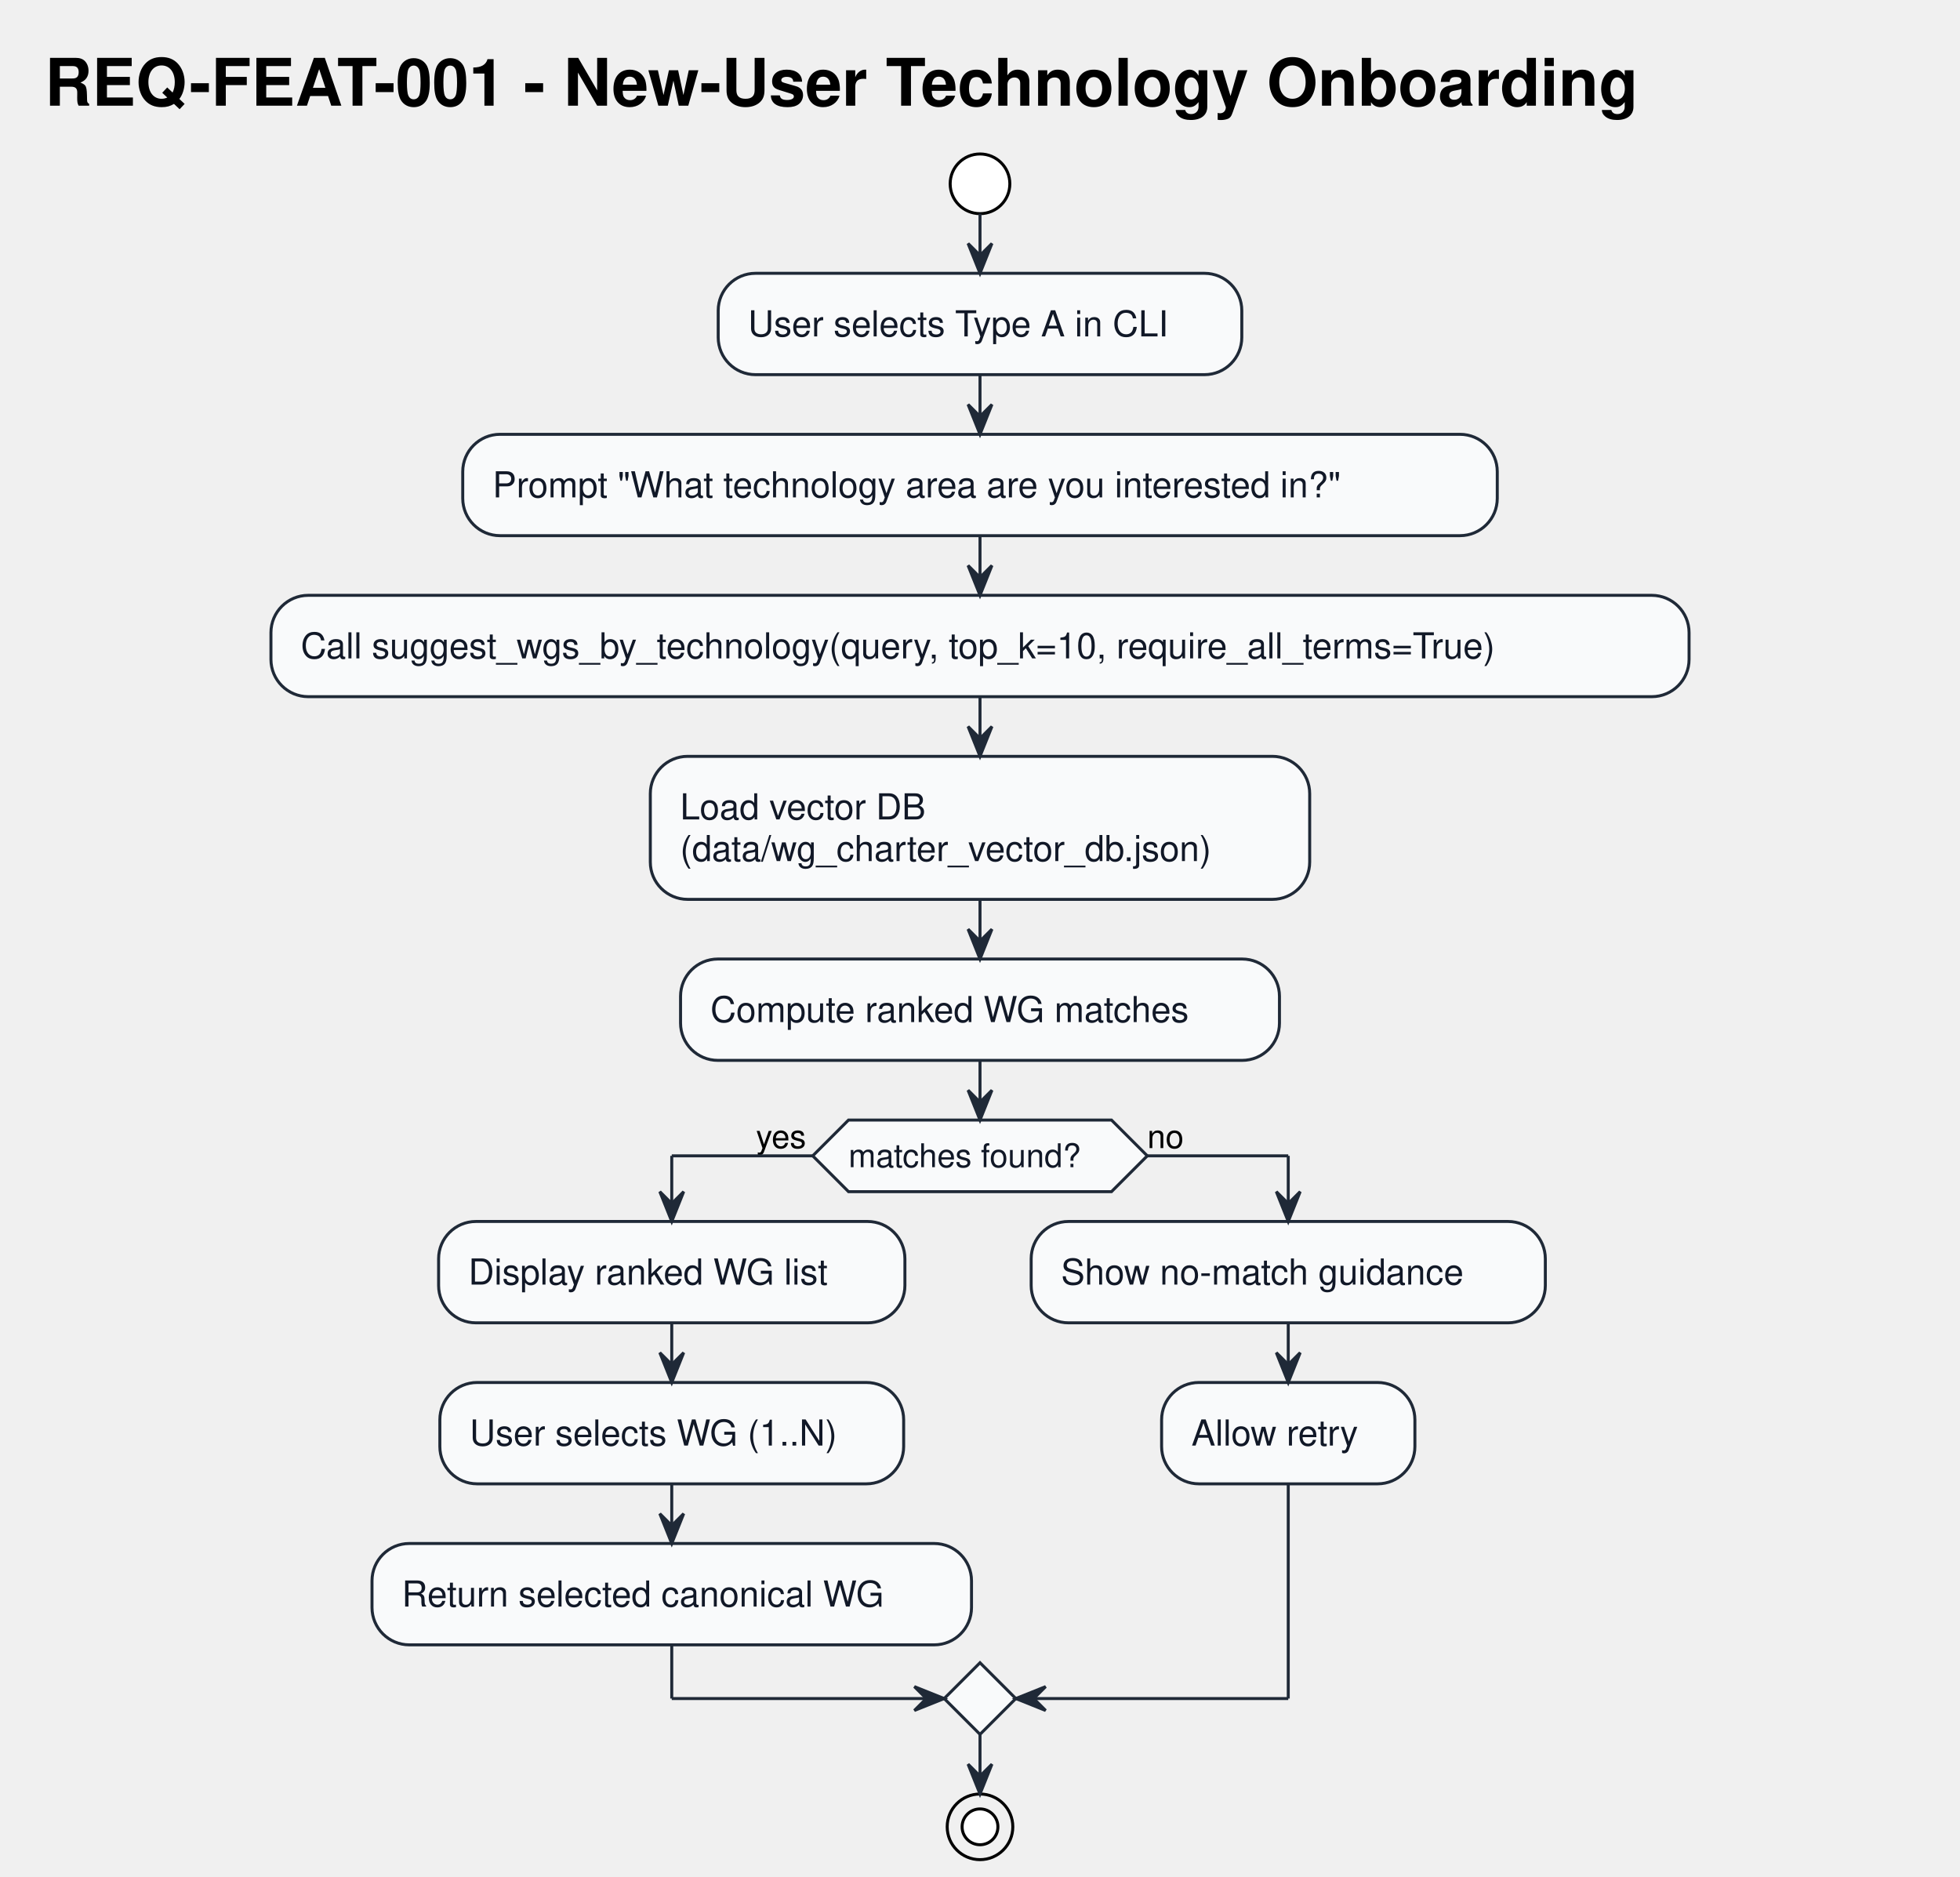
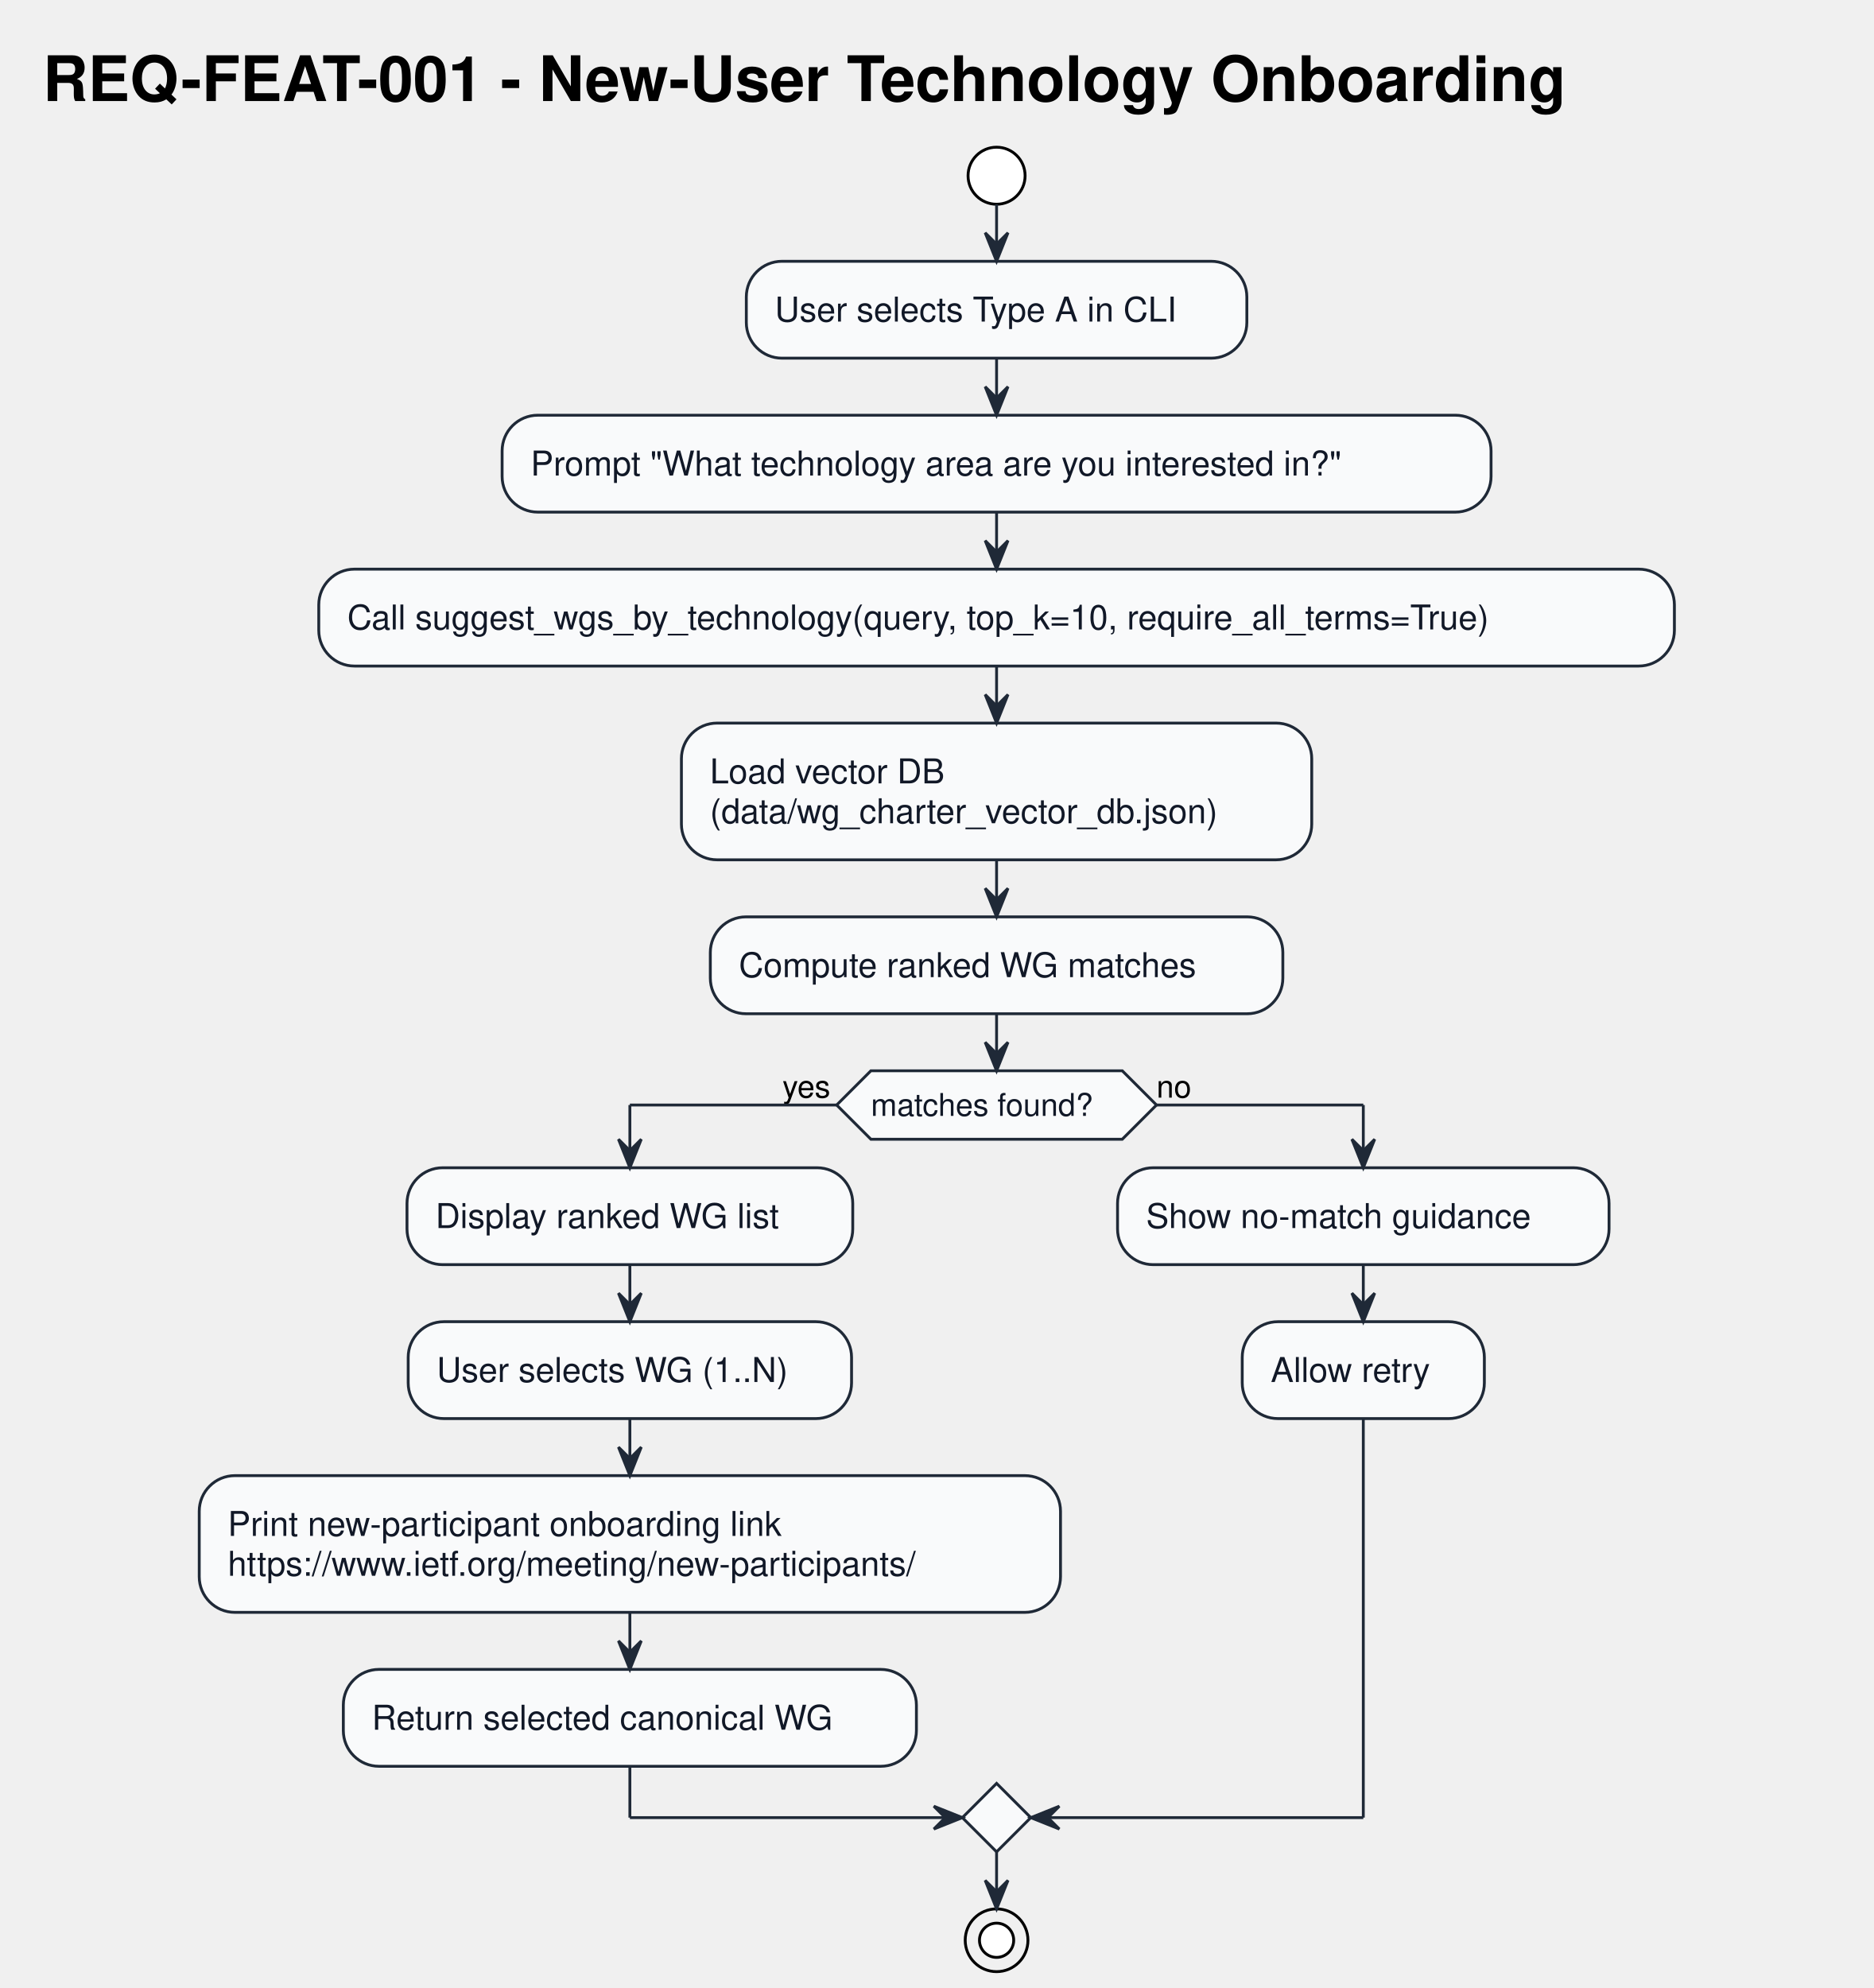
- <svg xmlns="http://www.w3.org/2000/svg" contentStyleType="text/css" data-diagram-type="ACTIVITY" height="629px" preserveAspectRatio="none" style="width:657px;height:629px;background:#FFFFFF;" version="1.1" viewBox="0 0 657 629" width="657px" zoomAndPan="magnify">
+ <svg xmlns="http://www.w3.org/2000/svg" contentStyleType="text/css" data-diagram-type="ACTIVITY" height="697px" preserveAspectRatio="none" style="width:657px;height:697px;background:#FFFFFF;" version="1.1" viewBox="0 0 657 697" width="657px" zoomAndPan="magnify">
  <defs />
  <g>
    <g class="title" data-source-line="10">
      <text fill="#000000" font-family="Helvetica" font-size="22" font-weight="bold" lengthAdjust="spacing" textLength="624.003" x="15" y="35.421">REQ-FEAT-001 - New-User Technology Onboarding</text>
    </g>
-     <ellipse cx="328.502" cy="61.609" fill="#FFFFFF" rx="10" ry="10" style="stroke:#000000;stroke-width:1;" />
-     <rect fill="#F9FAFB" height="33.969" rx="12.5" ry="12.5" style="stroke:#1F2937;stroke-width:1;" width="175.514" x="240.745" y="91.609" />
-     <text fill="#111827" font-family="Helvetica" font-size="12" lengthAdjust="spacing" textLength="155.514" x="250.745" y="112.748">User selects Type A in CLI</text>
-     <rect fill="#F9FAFB" height="33.969" rx="12.5" ry="12.5" style="stroke:#1F2937;stroke-width:1;" width="346.777" x="155.113" y="145.578" />
-     <text fill="#111827" font-family="Helvetica" font-size="12" lengthAdjust="spacing" textLength="326.777" x="165.113" y="166.717">Prompt "What technology area are you interested in?"</text>
-     <rect fill="#F9FAFB" height="33.969" rx="12.5" ry="12.5" style="stroke:#1F2937;stroke-width:1;" width="475.361" x="90.821" y="199.547" />
-     <text fill="#111827" font-family="Helvetica" font-size="12" lengthAdjust="spacing" textLength="455.361" x="100.821" y="220.685">Call suggest_wgs_by_technology(query, top_k=10, require_all_terms=True)</text>
-     <rect fill="#F9FAFB" height="47.938" rx="12.5" ry="12.5" style="stroke:#1F2937;stroke-width:1;" width="221.023" x="217.99" y="253.516" />
-     <text fill="#111827" font-family="Helvetica" font-size="12" lengthAdjust="spacing" textLength="92.162" x="227.99" y="274.654">Load vector DB</text>
-     <text fill="#111827" font-family="Helvetica" font-size="12" lengthAdjust="spacing" textLength="201.023" x="227.99" y="288.623">(data/wg_charter_vector_db.json)</text>
-     <rect fill="#F9FAFB" height="33.969" rx="12.5" ry="12.5" style="stroke:#1F2937;stroke-width:1;" width="200.756" x="228.124" y="321.453" />
-     <text fill="#111827" font-family="Helvetica" font-size="12" lengthAdjust="spacing" textLength="180.756" x="238.124" y="342.592">Compute ranked WG matches</text>
-     <polygon fill="#F9FAFB" points="284.426,375.422,372.577,375.422,384.577,387.422,372.577,399.422,284.426,399.422,272.426,387.422,284.426,375.422" style="stroke:#1F2937;stroke-width:1;" />
-     <text fill="#111827" font-family="Helvetica" font-size="11" lengthAdjust="spacing" textLength="88.15" x="284.426" y="391.23">matches found?</text>
-     <text fill="#000000" font-family="Helvetica" font-size="11" lengthAdjust="spacing" textLength="19.008" x="253.418" y="384.828">yes</text>
-     <text fill="#000000" font-family="Helvetica" font-size="11" lengthAdjust="spacing" textLength="13.702" x="384.577" y="384.828">no</text>
-     <rect fill="#F9FAFB" height="33.969" rx="12.5" ry="12.5" style="stroke:#1F2937;stroke-width:1;" width="156.307" x="147.022" y="409.422" />
-     <text fill="#111827" font-family="Helvetica" font-size="12" lengthAdjust="spacing" textLength="136.307" x="157.022" y="430.56">Display ranked WG list</text>
-     <rect fill="#F9FAFB" height="33.969" rx="12.5" ry="12.5" style="stroke:#1F2937;stroke-width:1;" width="155.469" x="147.441" y="463.391" />
-     <text fill="#111827" font-family="Helvetica" font-size="12" lengthAdjust="spacing" textLength="135.469" x="157.441" y="484.529">User selects WG (1..N)</text>
-     <rect fill="#F9FAFB" height="33.969" rx="12.5" ry="12.5" style="stroke:#1F2937;stroke-width:1;" width="200.955" x="124.698" y="517.359" />
-     <text fill="#111827" font-family="Helvetica" font-size="12" lengthAdjust="spacing" textLength="180.955" x="134.698" y="538.498">Return selected canonical WG</text>
-     <rect fill="#F9FAFB" height="33.969" rx="12.5" ry="12.5" style="stroke:#1F2937;stroke-width:1;" width="172.35" x="345.653" y="409.422" />
-     <text fill="#111827" font-family="Helvetica" font-size="12" lengthAdjust="spacing" textLength="152.35" x="355.653" y="430.56">Show no-match guidance</text>
-     <rect fill="#F9FAFB" height="33.969" rx="12.5" ry="12.5" style="stroke:#1F2937;stroke-width:1;" width="84.904" x="389.375" y="463.391" />
-     <text fill="#111827" font-family="Helvetica" font-size="12" lengthAdjust="spacing" textLength="64.904" x="399.375" y="484.529">Allow retry</text>
-     <polygon fill="#F9FAFB" points="328.502,557.328,340.502,569.328,328.502,581.328,316.502,569.328,328.502,557.328" style="stroke:#1F2937;stroke-width:1;" />
-     <ellipse cx="328.502" cy="612.328" fill="none" rx="11" ry="11" style="stroke:#000000;stroke-width:1;" />
-     <ellipse cx="328.502" cy="612.328" fill="#FFFFFF" rx="6" ry="6" style="stroke:#000000;stroke-width:1;" />
-     <line style="stroke:#1F2937;stroke-width:1;" x1="328.502" x2="328.502" y1="71.609" y2="91.609" />
-     <polygon fill="#1F2937" points="324.502,81.609,328.502,91.609,332.502,81.609,328.502,85.609" style="stroke:#1F2937;stroke-width:1;" />
-     <line style="stroke:#1F2937;stroke-width:1;" x1="328.502" x2="328.502" y1="125.578" y2="145.578" />
-     <polygon fill="#1F2937" points="324.502,135.578,328.502,145.578,332.502,135.578,328.502,139.578" style="stroke:#1F2937;stroke-width:1;" />
-     <line style="stroke:#1F2937;stroke-width:1;" x1="328.502" x2="328.502" y1="179.547" y2="199.547" />
-     <polygon fill="#1F2937" points="324.502,189.547,328.502,199.547,332.502,189.547,328.502,193.547" style="stroke:#1F2937;stroke-width:1;" />
-     <line style="stroke:#1F2937;stroke-width:1;" x1="328.502" x2="328.502" y1="233.516" y2="253.516" />
-     <polygon fill="#1F2937" points="324.502,243.516,328.502,253.516,332.502,243.516,328.502,247.516" style="stroke:#1F2937;stroke-width:1;" />
-     <line style="stroke:#1F2937;stroke-width:1;" x1="328.502" x2="328.502" y1="301.453" y2="321.453" />
-     <polygon fill="#1F2937" points="324.502,311.453,328.502,321.453,332.502,311.453,328.502,315.453" style="stroke:#1F2937;stroke-width:1;" />
-     <line style="stroke:#1F2937;stroke-width:1;" x1="225.175" x2="225.175" y1="443.391" y2="463.391" />
-     <polygon fill="#1F2937" points="221.175,453.391,225.175,463.391,229.175,453.391,225.175,457.391" style="stroke:#1F2937;stroke-width:1;" />
-     <line style="stroke:#1F2937;stroke-width:1;" x1="225.175" x2="225.175" y1="497.359" y2="517.359" />
-     <polygon fill="#1F2937" points="221.175,507.359,225.175,517.359,229.175,507.359,225.175,511.359" style="stroke:#1F2937;stroke-width:1;" />
-     <line style="stroke:#1F2937;stroke-width:1;" x1="431.828" x2="431.828" y1="443.391" y2="463.391" />
-     <polygon fill="#1F2937" points="427.828,453.391,431.828,463.391,435.828,453.391,431.828,457.391" style="stroke:#1F2937;stroke-width:1;" />
-     <line style="stroke:#1F2937;stroke-width:1;" x1="272.426" x2="225.175" y1="387.422" y2="387.422" />
-     <line style="stroke:#1F2937;stroke-width:1;" x1="225.175" x2="225.175" y1="387.422" y2="409.422" />
-     <polygon fill="#1F2937" points="221.175,399.422,225.175,409.422,229.175,399.422,225.175,403.422" style="stroke:#1F2937;stroke-width:1;" />
-     <line style="stroke:#1F2937;stroke-width:1;" x1="384.577" x2="431.828" y1="387.422" y2="387.422" />
-     <line style="stroke:#1F2937;stroke-width:1;" x1="431.828" x2="431.828" y1="387.422" y2="409.422" />
-     <polygon fill="#1F2937" points="427.828,399.422,431.828,409.422,435.828,399.422,431.828,403.422" style="stroke:#1F2937;stroke-width:1;" />
-     <line style="stroke:#1F2937;stroke-width:1;" x1="225.175" x2="225.175" y1="551.328" y2="569.328" />
-     <line style="stroke:#1F2937;stroke-width:1;" x1="225.175" x2="316.502" y1="569.328" y2="569.328" />
-     <polygon fill="#1F2937" points="306.502,565.328,316.502,569.328,306.502,573.328,310.502,569.328" style="stroke:#1F2937;stroke-width:1;" />
-     <line style="stroke:#1F2937;stroke-width:1;" x1="431.828" x2="431.828" y1="497.359" y2="569.328" />
-     <line style="stroke:#1F2937;stroke-width:1;" x1="431.828" x2="340.502" y1="569.328" y2="569.328" />
-     <polygon fill="#1F2937" points="350.502,565.328,340.502,569.328,350.502,573.328,346.502,569.328" style="stroke:#1F2937;stroke-width:1;" />
-     <line style="stroke:#1F2937;stroke-width:1;" x1="328.502" x2="328.502" y1="355.422" y2="375.422" />
-     <polygon fill="#1F2937" points="324.502,365.422,328.502,375.422,332.502,365.422,328.502,369.422" style="stroke:#1F2937;stroke-width:1;" />
-     <line style="stroke:#1F2937;stroke-width:1;" x1="328.502" x2="328.502" y1="581.328" y2="601.328" />
-     <polygon fill="#1F2937" points="324.502,591.328,328.502,601.328,332.502,591.328,328.502,595.328" style="stroke:#1F2937;stroke-width:1;" />
+     <ellipse cx="349.459" cy="61.609" fill="#FFFFFF" rx="10" ry="10" style="stroke:#000000;stroke-width:1;" />
+     <rect fill="#F9FAFB" height="33.969" rx="12.5" ry="12.5" style="stroke:#1F2937;stroke-width:1;" width="175.514" x="261.702" y="91.609" />
+     <text fill="#111827" font-family="Helvetica" font-size="12" lengthAdjust="spacing" textLength="155.514" x="271.702" y="112.748">User selects Type A in CLI</text>
+     <rect fill="#F9FAFB" height="33.969" rx="12.5" ry="12.5" style="stroke:#1F2937;stroke-width:1;" width="346.777" x="176.071" y="145.578" />
+     <text fill="#111827" font-family="Helvetica" font-size="12" lengthAdjust="spacing" textLength="326.777" x="186.071" y="166.717">Prompt "What technology area are you interested in?"</text>
+     <rect fill="#F9FAFB" height="33.969" rx="12.5" ry="12.5" style="stroke:#1F2937;stroke-width:1;" width="475.361" x="111.779" y="199.547" />
+     <text fill="#111827" font-family="Helvetica" font-size="12" lengthAdjust="spacing" textLength="455.361" x="121.779" y="220.685">Call suggest_wgs_by_technology(query, top_k=10, require_all_terms=True)</text>
+     <rect fill="#F9FAFB" height="47.938" rx="12.5" ry="12.5" style="stroke:#1F2937;stroke-width:1;" width="221.023" x="238.947" y="253.516" />
+     <text fill="#111827" font-family="Helvetica" font-size="12" lengthAdjust="spacing" textLength="92.162" x="248.947" y="274.654">Load vector DB</text>
+     <text fill="#111827" font-family="Helvetica" font-size="12" lengthAdjust="spacing" textLength="201.023" x="248.947" y="288.623">(data/wg_charter_vector_db.json)</text>
+     <rect fill="#F9FAFB" height="33.969" rx="12.5" ry="12.5" style="stroke:#1F2937;stroke-width:1;" width="200.756" x="249.081" y="321.453" />
+     <text fill="#111827" font-family="Helvetica" font-size="12" lengthAdjust="spacing" textLength="180.756" x="259.081" y="342.592">Compute ranked WG matches</text>
+     <polygon fill="#F9FAFB" points="305.384,375.422,393.534,375.422,405.534,387.422,393.534,399.422,305.384,399.422,293.384,387.422,305.384,375.422" style="stroke:#1F2937;stroke-width:1;" />
+     <text fill="#111827" font-family="Helvetica" font-size="11" lengthAdjust="spacing" textLength="88.15" x="305.384" y="391.23">matches found?</text>
+     <text fill="#000000" font-family="Helvetica" font-size="11" lengthAdjust="spacing" textLength="19.008" x="274.376" y="384.828">yes</text>
+     <text fill="#000000" font-family="Helvetica" font-size="11" lengthAdjust="spacing" textLength="13.702" x="405.534" y="384.828">no</text>
+     <rect fill="#F9FAFB" height="33.969" rx="12.5" ry="12.5" style="stroke:#1F2937;stroke-width:1;" width="156.307" x="142.716" y="409.422" />
+     <text fill="#111827" font-family="Helvetica" font-size="12" lengthAdjust="spacing" textLength="136.307" x="152.716" y="430.56">Display ranked WG list</text>
+     <rect fill="#F9FAFB" height="33.969" rx="12.5" ry="12.5" style="stroke:#1F2937;stroke-width:1;" width="155.469" x="143.135" y="463.391" />
+     <text fill="#111827" font-family="Helvetica" font-size="12" lengthAdjust="spacing" textLength="135.469" x="153.135" y="484.529">User selects WG (1..N)</text>
+     <rect fill="#F9FAFB" height="47.938" rx="12.5" ry="12.5" style="stroke:#1F2937;stroke-width:1;" width="302.012" x="69.863" y="517.359" />
+     <text fill="#111827" font-family="Helvetica" font-size="12" lengthAdjust="spacing" textLength="223.137" x="79.863" y="538.498">Print new-participant onboarding link</text>
+     <text fill="#111827" font-family="Helvetica" font-size="12" lengthAdjust="spacing" textLength="282.012" x="79.863" y="552.467">https://www.ietf.org/meeting/new-participants/</text>
+     <rect fill="#F9FAFB" height="33.969" rx="12.5" ry="12.5" style="stroke:#1F2937;stroke-width:1;" width="200.955" x="120.391" y="585.297" />
+     <text fill="#111827" font-family="Helvetica" font-size="12" lengthAdjust="spacing" textLength="180.955" x="130.391" y="606.436">Return selected canonical WG</text>
+     <rect fill="#F9FAFB" height="33.969" rx="12.5" ry="12.5" style="stroke:#1F2937;stroke-width:1;" width="172.35" x="391.875" y="409.422" />
+     <text fill="#111827" font-family="Helvetica" font-size="12" lengthAdjust="spacing" textLength="152.35" x="401.875" y="430.56">Show no-match guidance</text>
+     <rect fill="#F9FAFB" height="33.969" rx="12.5" ry="12.5" style="stroke:#1F2937;stroke-width:1;" width="84.904" x="435.597" y="463.391" />
+     <text fill="#111827" font-family="Helvetica" font-size="12" lengthAdjust="spacing" textLength="64.904" x="445.597" y="484.529">Allow retry</text>
+     <polygon fill="#F9FAFB" points="349.459,625.266,361.459,637.266,349.459,649.266,337.459,637.266,349.459,625.266" style="stroke:#1F2937;stroke-width:1;" />
+     <ellipse cx="349.459" cy="680.266" fill="none" rx="11" ry="11" style="stroke:#000000;stroke-width:1;" />
+     <ellipse cx="349.459" cy="680.266" fill="#FFFFFF" rx="6" ry="6" style="stroke:#000000;stroke-width:1;" />
+     <line style="stroke:#1F2937;stroke-width:1;" x1="349.459" x2="349.459" y1="71.609" y2="91.609" />
+     <polygon fill="#1F2937" points="345.459,81.609,349.459,91.609,353.459,81.609,349.459,85.609" style="stroke:#1F2937;stroke-width:1;" />
+     <line style="stroke:#1F2937;stroke-width:1;" x1="349.459" x2="349.459" y1="125.578" y2="145.578" />
+     <polygon fill="#1F2937" points="345.459,135.578,349.459,145.578,353.459,135.578,349.459,139.578" style="stroke:#1F2937;stroke-width:1;" />
+     <line style="stroke:#1F2937;stroke-width:1;" x1="349.459" x2="349.459" y1="179.547" y2="199.547" />
+     <polygon fill="#1F2937" points="345.459,189.547,349.459,199.547,353.459,189.547,349.459,193.547" style="stroke:#1F2937;stroke-width:1;" />
+     <line style="stroke:#1F2937;stroke-width:1;" x1="349.459" x2="349.459" y1="233.516" y2="253.516" />
+     <polygon fill="#1F2937" points="345.459,243.516,349.459,253.516,353.459,243.516,349.459,247.516" style="stroke:#1F2937;stroke-width:1;" />
+     <line style="stroke:#1F2937;stroke-width:1;" x1="349.459" x2="349.459" y1="301.453" y2="321.453" />
+     <polygon fill="#1F2937" points="345.459,311.453,349.459,321.453,353.459,311.453,349.459,315.453" style="stroke:#1F2937;stroke-width:1;" />
+     <line style="stroke:#1F2937;stroke-width:1;" x1="220.869" x2="220.869" y1="443.391" y2="463.391" />
+     <polygon fill="#1F2937" points="216.869,453.391,220.869,463.391,224.869,453.391,220.869,457.391" style="stroke:#1F2937;stroke-width:1;" />
+     <line style="stroke:#1F2937;stroke-width:1;" x1="220.869" x2="220.869" y1="497.359" y2="517.359" />
+     <polygon fill="#1F2937" points="216.869,507.359,220.869,517.359,224.869,507.359,220.869,511.359" style="stroke:#1F2937;stroke-width:1;" />
+     <line style="stroke:#1F2937;stroke-width:1;" x1="220.869" x2="220.869" y1="565.297" y2="585.297" />
+     <polygon fill="#1F2937" points="216.869,575.297,220.869,585.297,224.869,575.297,220.869,579.297" style="stroke:#1F2937;stroke-width:1;" />
+     <line style="stroke:#1F2937;stroke-width:1;" x1="478.05" x2="478.05" y1="443.391" y2="463.391" />
+     <polygon fill="#1F2937" points="474.05,453.391,478.05,463.391,482.05,453.391,478.05,457.391" style="stroke:#1F2937;stroke-width:1;" />
+     <line style="stroke:#1F2937;stroke-width:1;" x1="293.384" x2="220.869" y1="387.422" y2="387.422" />
+     <line style="stroke:#1F2937;stroke-width:1;" x1="220.869" x2="220.869" y1="387.422" y2="409.422" />
+     <polygon fill="#1F2937" points="216.869,399.422,220.869,409.422,224.869,399.422,220.869,403.422" style="stroke:#1F2937;stroke-width:1;" />
+     <line style="stroke:#1F2937;stroke-width:1;" x1="405.534" x2="478.05" y1="387.422" y2="387.422" />
+     <line style="stroke:#1F2937;stroke-width:1;" x1="478.05" x2="478.05" y1="387.422" y2="409.422" />
+     <polygon fill="#1F2937" points="474.05,399.422,478.05,409.422,482.05,399.422,478.05,403.422" style="stroke:#1F2937;stroke-width:1;" />
+     <line style="stroke:#1F2937;stroke-width:1;" x1="220.869" x2="220.869" y1="619.266" y2="637.266" />
+     <line style="stroke:#1F2937;stroke-width:1;" x1="220.869" x2="337.459" y1="637.266" y2="637.266" />
+     <polygon fill="#1F2937" points="327.459,633.266,337.459,637.266,327.459,641.266,331.459,637.266" style="stroke:#1F2937;stroke-width:1;" />
+     <line style="stroke:#1F2937;stroke-width:1;" x1="478.05" x2="478.05" y1="497.359" y2="637.266" />
+     <line style="stroke:#1F2937;stroke-width:1;" x1="478.05" x2="361.459" y1="637.266" y2="637.266" />
+     <polygon fill="#1F2937" points="371.459,633.266,361.459,637.266,371.459,641.266,367.459,637.266" style="stroke:#1F2937;stroke-width:1;" />
+     <line style="stroke:#1F2937;stroke-width:1;" x1="349.459" x2="349.459" y1="355.422" y2="375.422" />
+     <polygon fill="#1F2937" points="345.459,365.422,349.459,375.422,353.459,365.422,349.459,369.422" style="stroke:#1F2937;stroke-width:1;" />
+     <line style="stroke:#1F2937;stroke-width:1;" x1="349.459" x2="349.459" y1="649.266" y2="669.266" />
+     <polygon fill="#1F2937" points="345.459,659.266,349.459,669.266,353.459,659.266,349.459,663.266" style="stroke:#1F2937;stroke-width:1;" />
  </g>
</svg>
